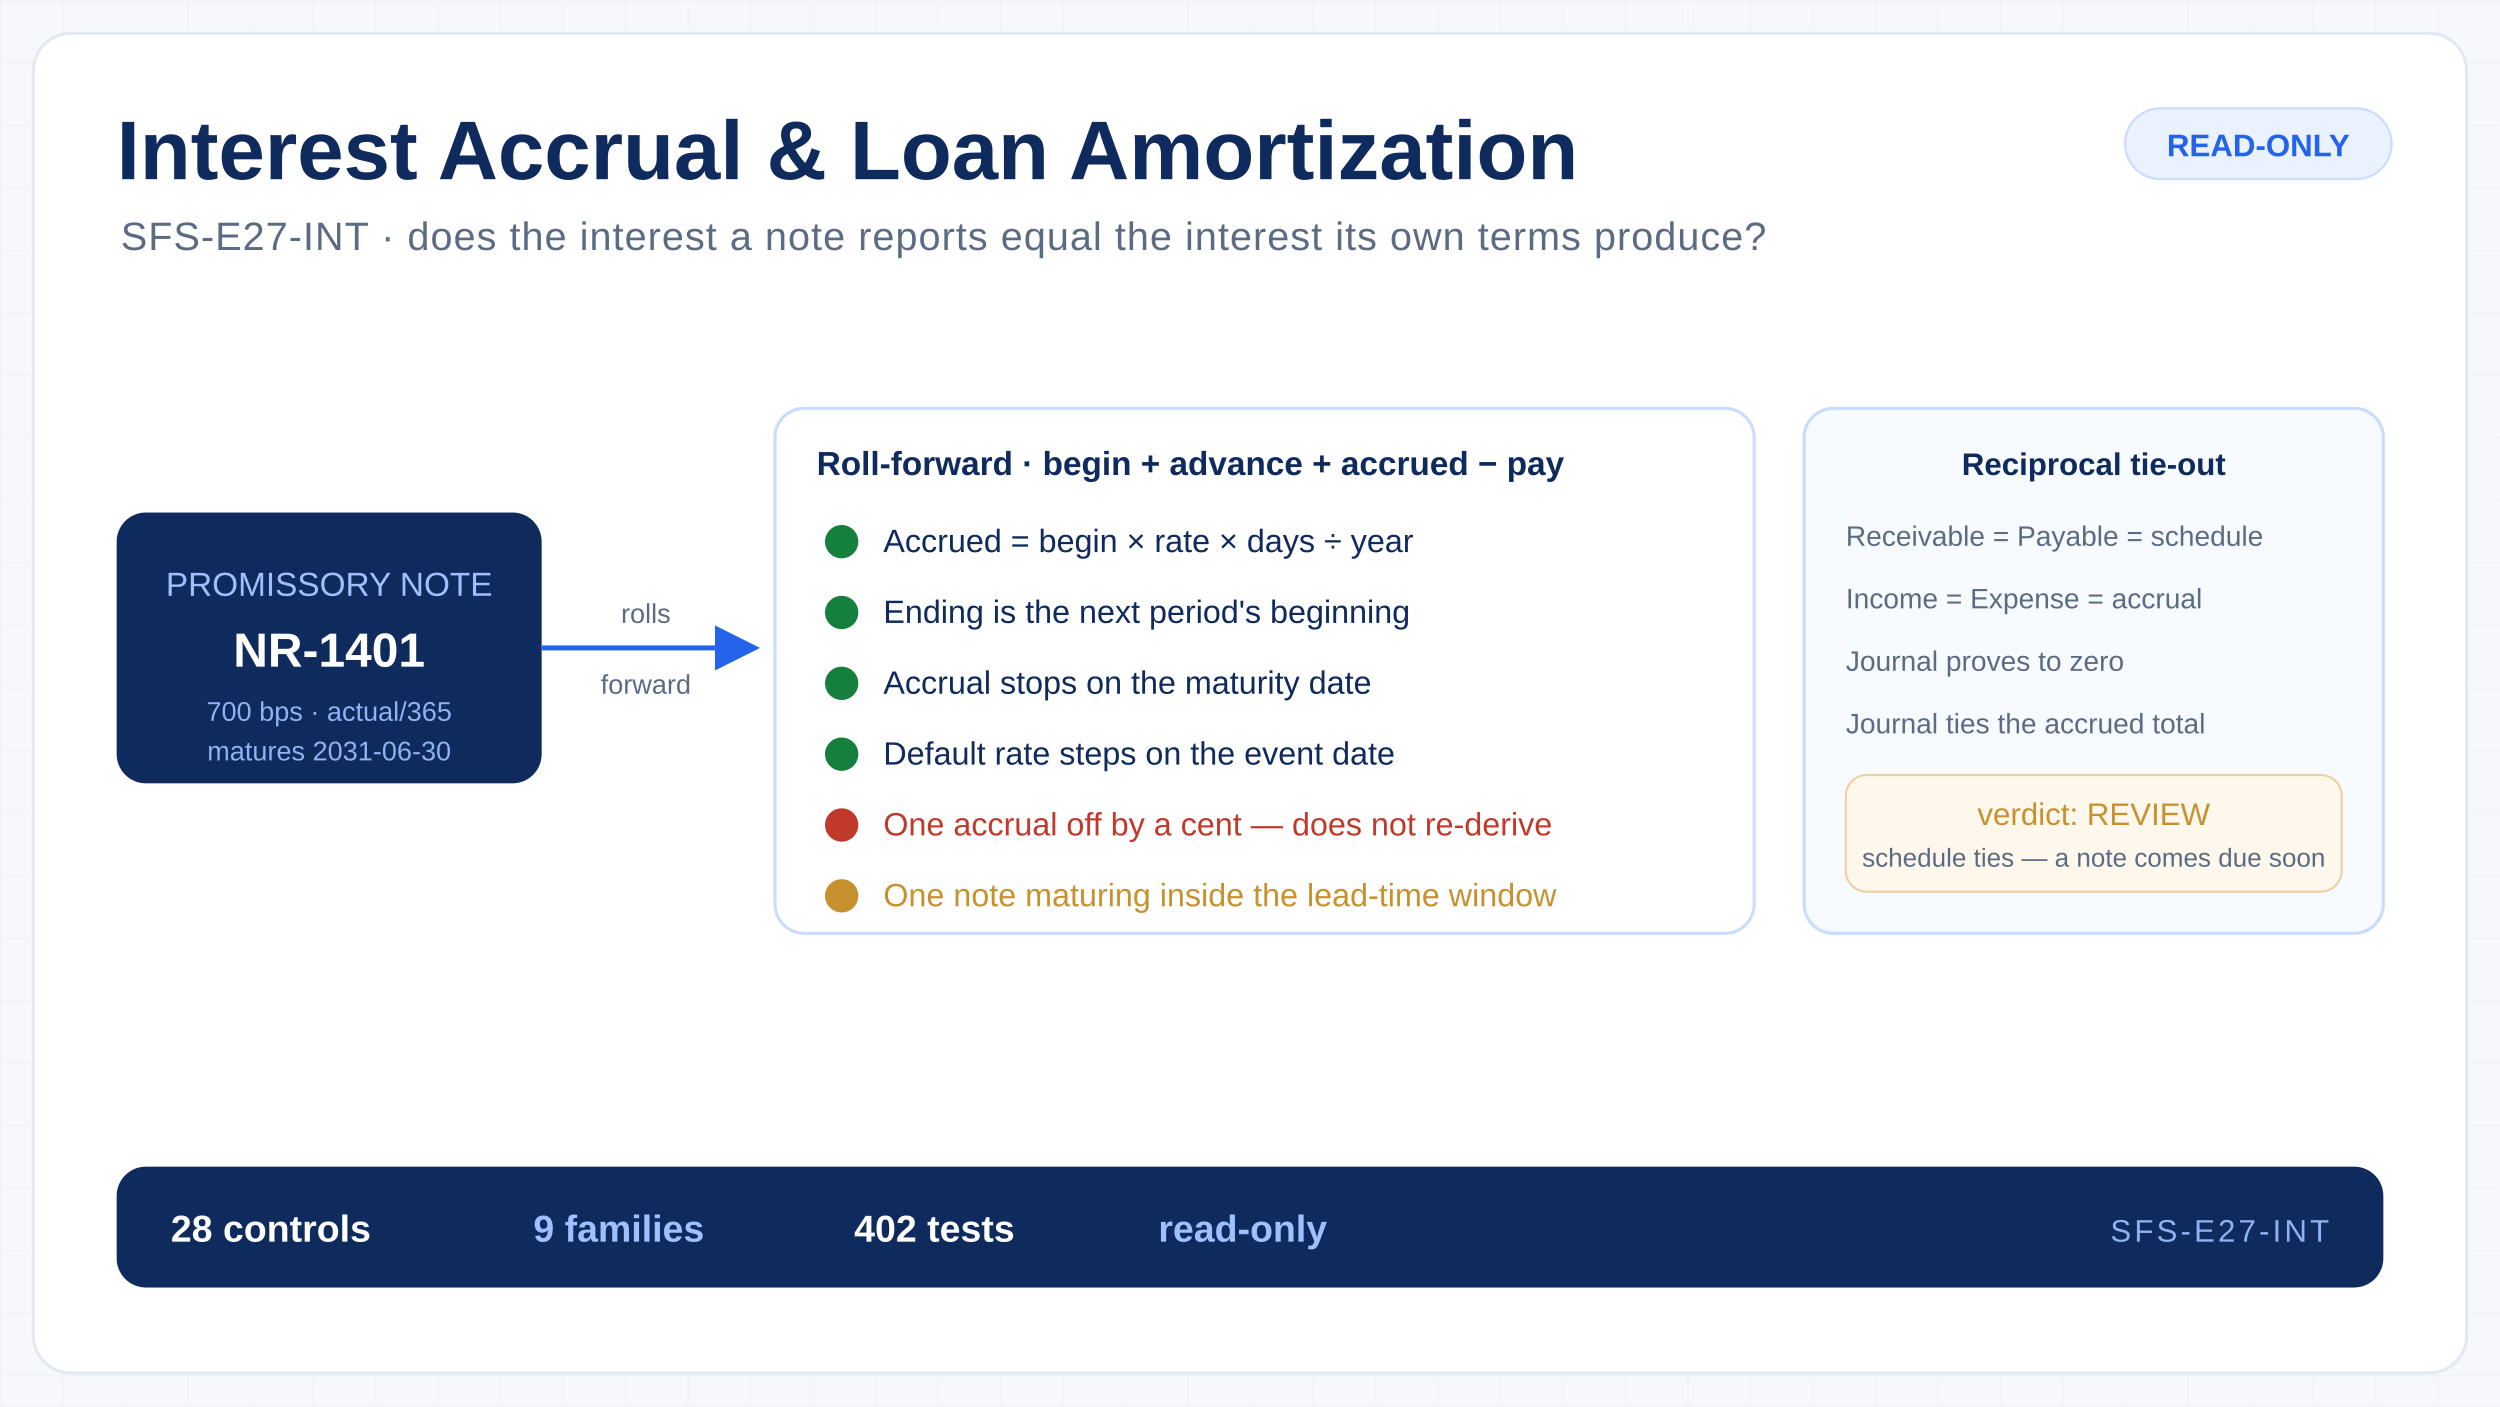
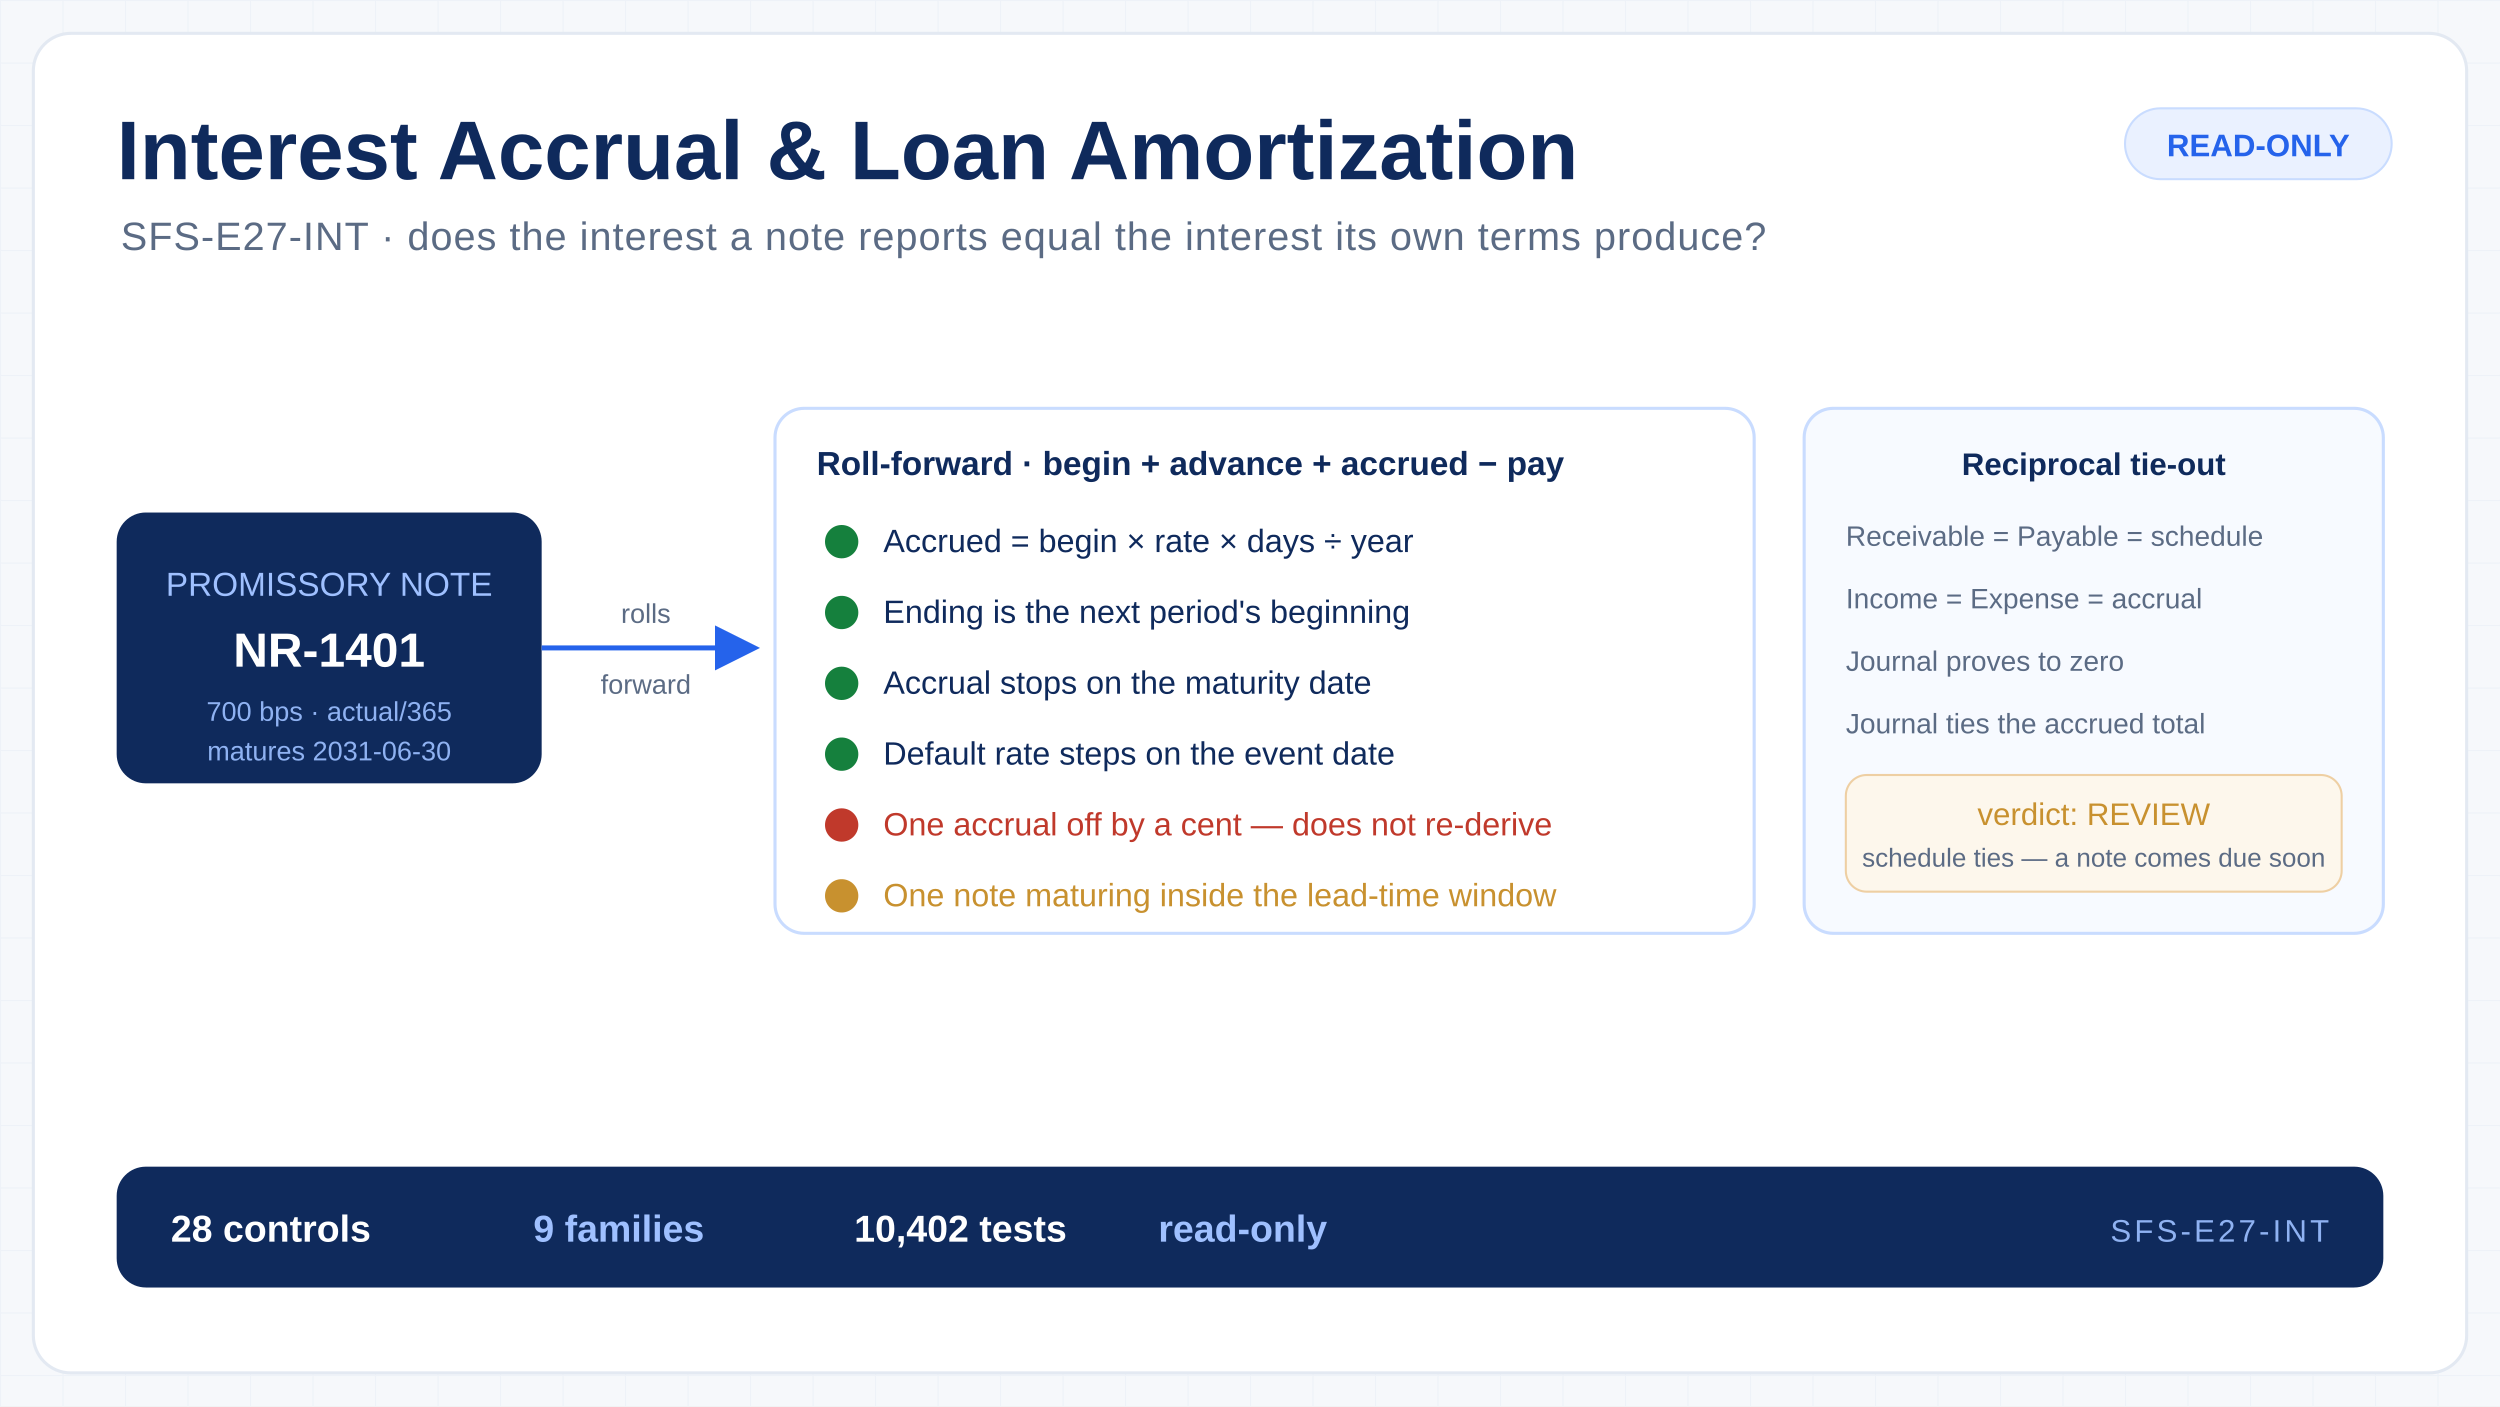
<svg xmlns="http://www.w3.org/2000/svg" viewBox="0 0 1200 675" width="1200" height="675" font-family="'Segoe UI',system-ui,-apple-system,Arial,sans-serif" role="img" aria-label="Interest Accrual &amp; Loan Amortization engine tile: every note's accrued interest re-derived from beginning balance times rate times days, the balance rolled forward begin to end, and the reciprocal receivable, payable and interest journal tied out to the schedule.">
  <defs>
    <pattern id="grid-int" width="30" height="30" patternUnits="userSpaceOnUse">
      <path d="M30 0H0V30" fill="none" stroke="#eef2f8" stroke-width="1" />
    </pattern>
    <marker id="arw-int" markerWidth="9" markerHeight="9" refX="7" refY="4.5" orient="auto">
      <path d="M0 0L9 4.5L0 9Z" fill="#2563eb" />
    </marker>
  </defs>
  <rect width="1200" height="675" fill="#f6f8fb" />
  <rect width="1200" height="675" fill="url(#grid-int)" />
  <rect x="16" y="16" width="1168" height="643" rx="18" fill="#ffffff" stroke="#e3e9f2" stroke-width="1.5" />
  <text x="56" y="86" font-size="40" font-weight="700" fill="#0f2a5c">Interest Accrual &amp; Loan Amortization</text>
  <text x="58" y="120" font-size="19" fill="#5b6b84" letter-spacing="0.5">SFS-E27-INT · does the interest a note reports equal the interest its own terms produce?</text>
  <rect x="1020" y="52" width="128" height="34" rx="17" fill="#eaf1ff" stroke="#c9dcff" />
  <text x="1084" y="75" font-size="15" font-weight="600" fill="#2563eb" text-anchor="middle">READ-ONLY</text>
  <rect x="56" y="246" width="204" height="130" rx="14" fill="#0f2a5c" />
  <text x="158" y="286" font-size="16" fill="#9fc0ff" text-anchor="middle">PROMISSORY NOTE</text>
  <text x="158" y="320" font-size="23" font-weight="700" fill="#ffffff" text-anchor="middle">NR-1401</text>
  <text x="158" y="346" font-size="13" fill="#8fb2f2" text-anchor="middle">700 bps · actual/365</text>
  <text x="158" y="365" font-size="13" fill="#8fb2f2" text-anchor="middle">matures 2031-06-30</text>
  <path d="M260 311H360" fill="none" stroke="#2563eb" stroke-width="2.4" marker-end="url(#arw-int)" />
  <text x="310" y="299" font-size="13" fill="#5b6b84" text-anchor="middle">rolls</text>
  <text x="310" y="333" font-size="13" fill="#5b6b84" text-anchor="middle">forward</text>
  <rect x="372" y="196" width="470" height="252" rx="14" fill="#ffffff" stroke="#c9dcff" stroke-width="1.5" />
  <text x="392" y="228" font-size="16" font-weight="700" fill="#0f2a5c">Roll-forward · begin + advance + accrued − pay</text>
  <g font-size="15.5" fill="#0f2a5c">
    <circle cx="404" cy="260" r="8" fill="#15803d" />
    <text x="424" y="265">Accrued = begin × rate × days ÷ year</text>
    <circle cx="404" cy="294" r="8" fill="#15803d" />
    <text x="424" y="299">Ending is the next period's beginning</text>
    <circle cx="404" cy="328" r="8" fill="#15803d" />
    <text x="424" y="333">Accrual stops on the maturity date</text>
    <circle cx="404" cy="362" r="8" fill="#15803d" />
    <text x="424" y="367">Default rate steps on the event date</text>
    <circle cx="404" cy="396" r="8" fill="#c0392b" />
    <text x="424" y="401" fill="#c0392b">One accrual off by a cent — does not re-derive</text>
    <circle cx="404" cy="430" r="8" fill="#c8912f" />
    <text x="424" y="435" fill="#c8912f">One note maturing inside the lead-time window</text>
  </g>
  <rect x="866" y="196" width="278" height="252" rx="14" fill="#f7faff" stroke="#c9dcff" stroke-width="1.5" />
  <text x="1005" y="228" font-size="15" font-weight="700" fill="#0f2a5c" text-anchor="middle">Reciprocal tie-out</text>
  <g font-size="13.5" fill="#5b6b84">
    <text x="886" y="262">Receivable = Payable = schedule</text>
    <text x="886" y="292">Income = Expense = accrual</text>
    <text x="886" y="322">Journal proves to zero</text>
    <text x="886" y="352">Journal ties the accrued total</text>
  </g>
  <rect x="886" y="372" width="238" height="56" rx="10" fill="#fdf7ec" stroke="#eecfa3" />
  <text x="1005" y="396" font-size="15" fill="#c8912f" text-anchor="middle">verdict: REVIEW</text>
  <text x="1005" y="416" font-size="12.5" fill="#5b6b84" text-anchor="middle">schedule ties — a note comes due soon</text>
  <rect x="56" y="560" width="1088" height="58" rx="14" fill="#0f2a5c" />
  <text x="82" y="596" font-size="18" font-weight="600" fill="#ffffff">28 controls</text>
  <text x="256" y="596" font-size="18" font-weight="600" fill="#9fc0ff">9 families</text>
-   <text x="410" y="596" font-size="18" font-weight="600" fill="#ffffff">402 tests</text>
+   <text x="410" y="596" font-size="18" font-weight="600" fill="#ffffff">10,402 tests</text>
  <text x="556" y="596" font-size="18" font-weight="600" fill="#9fc0ff">read-only</text>
  <text x="1118" y="596" font-size="15" fill="#8fb2f2" text-anchor="end" letter-spacing="1.5">SFS-E27-INT</text>
</svg>
